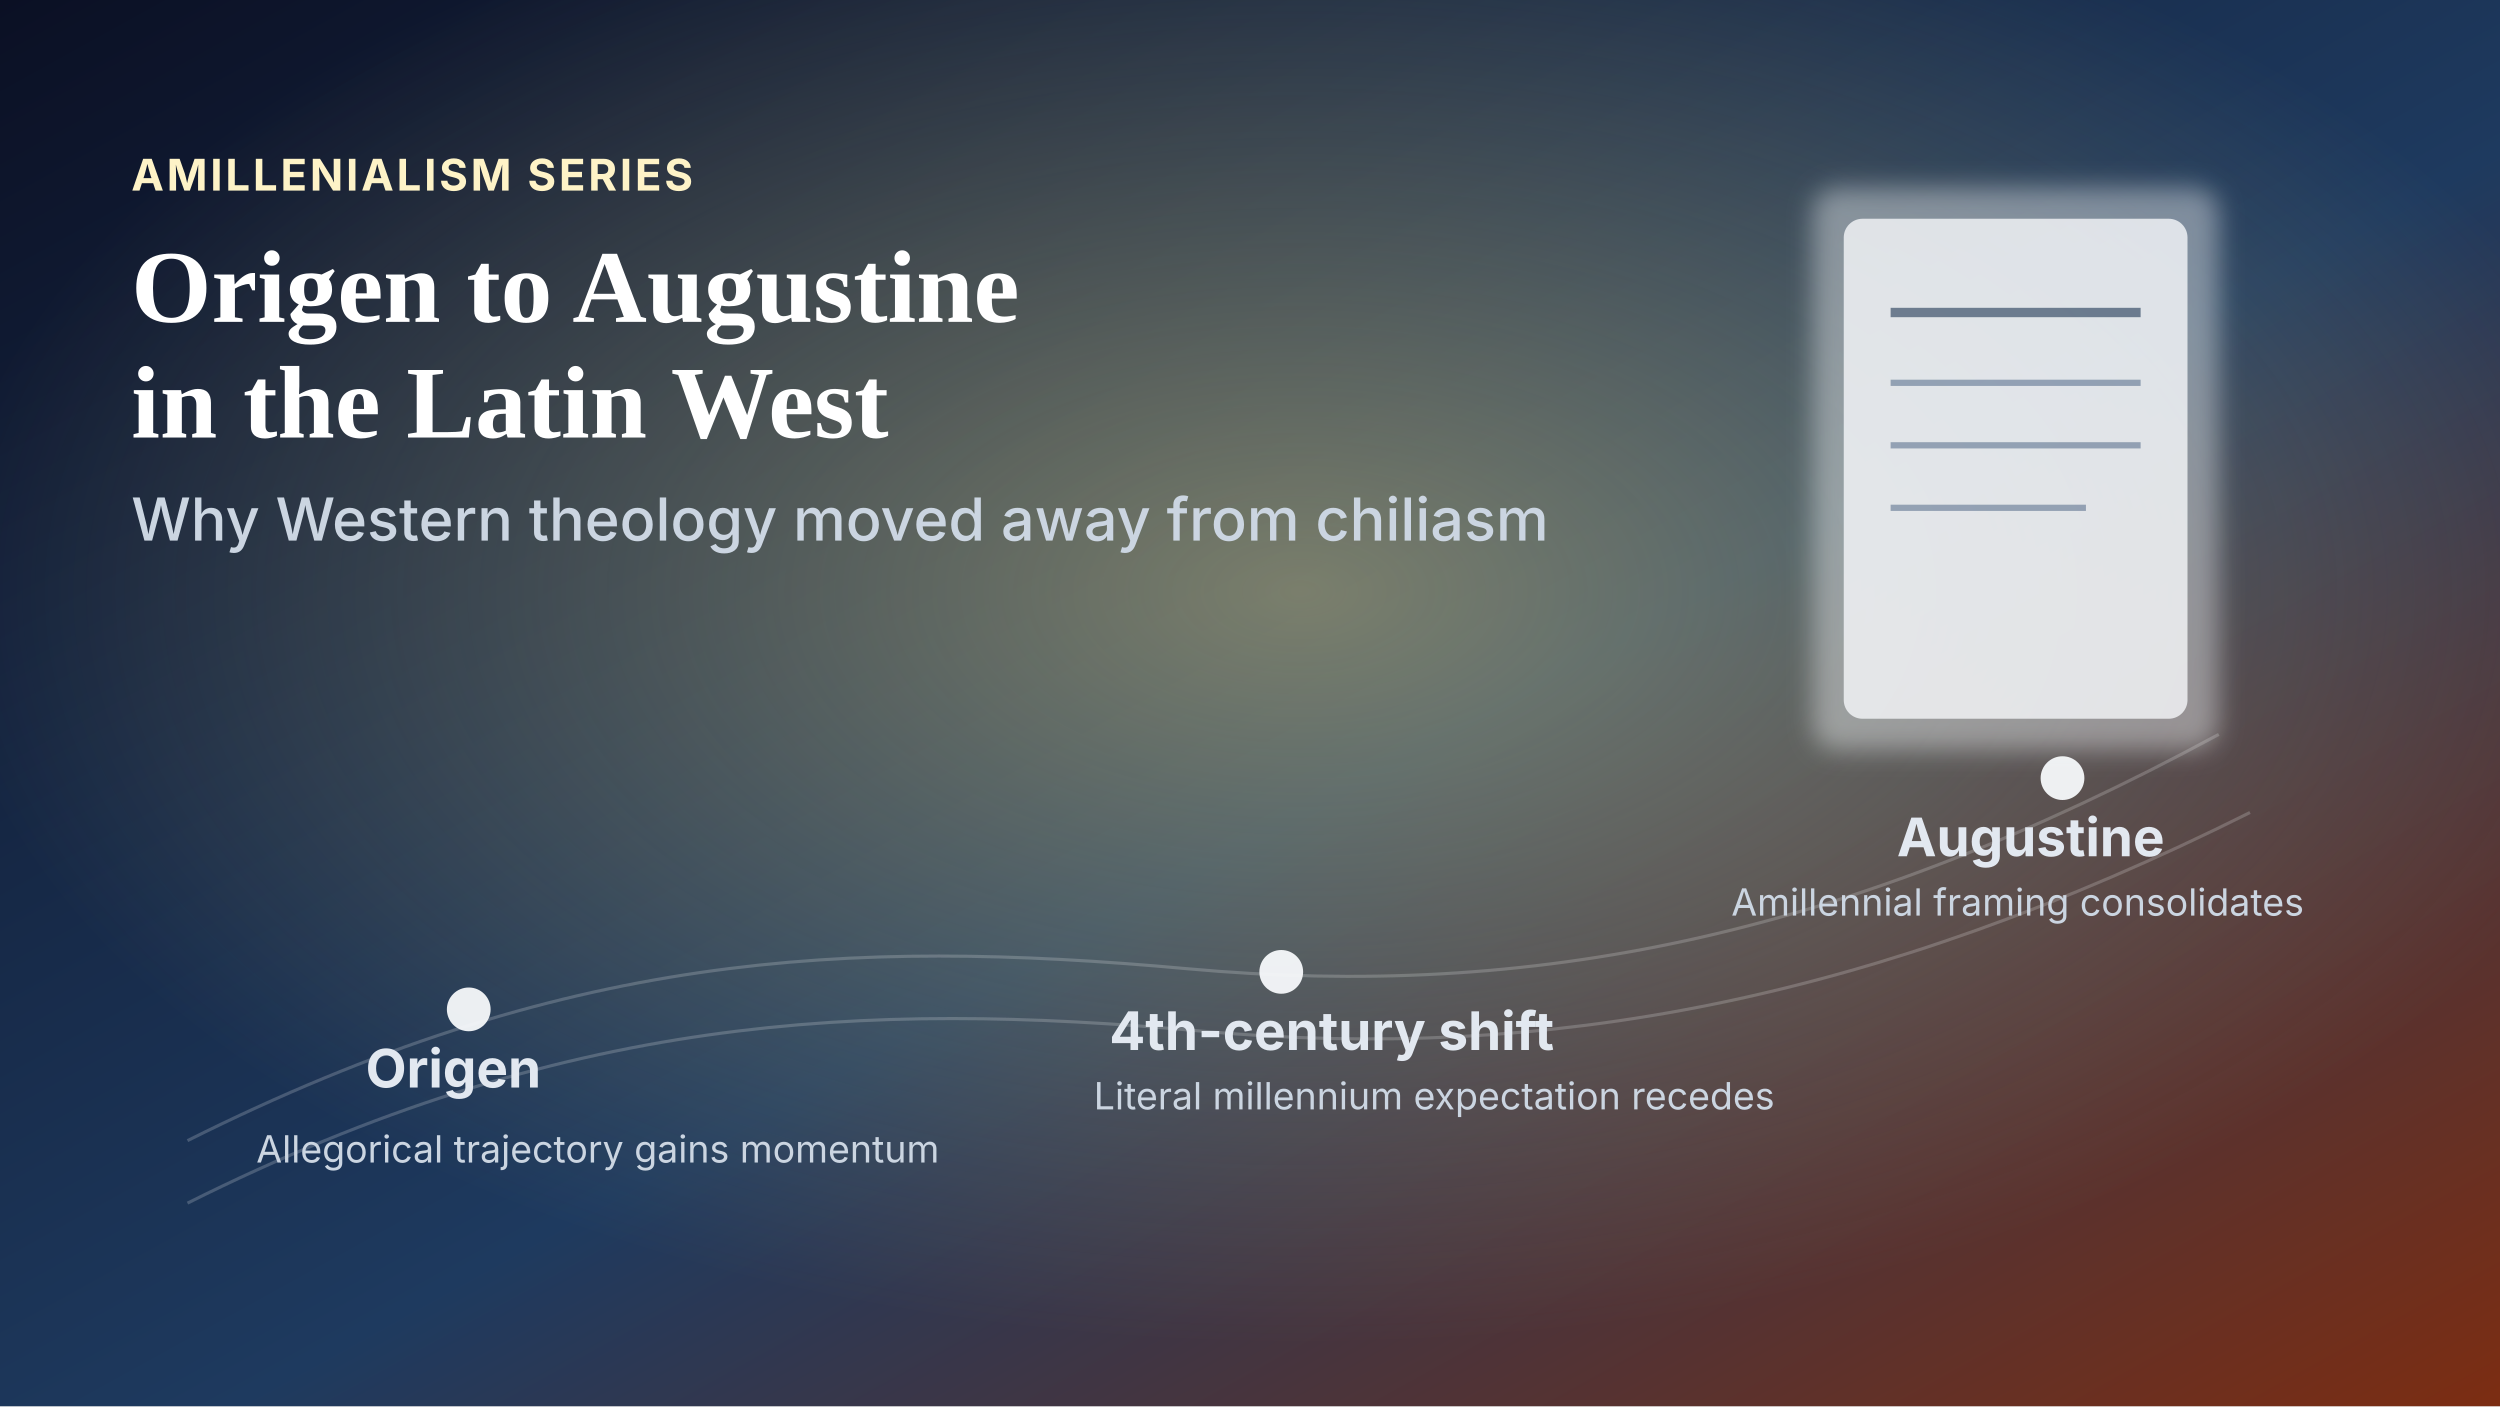
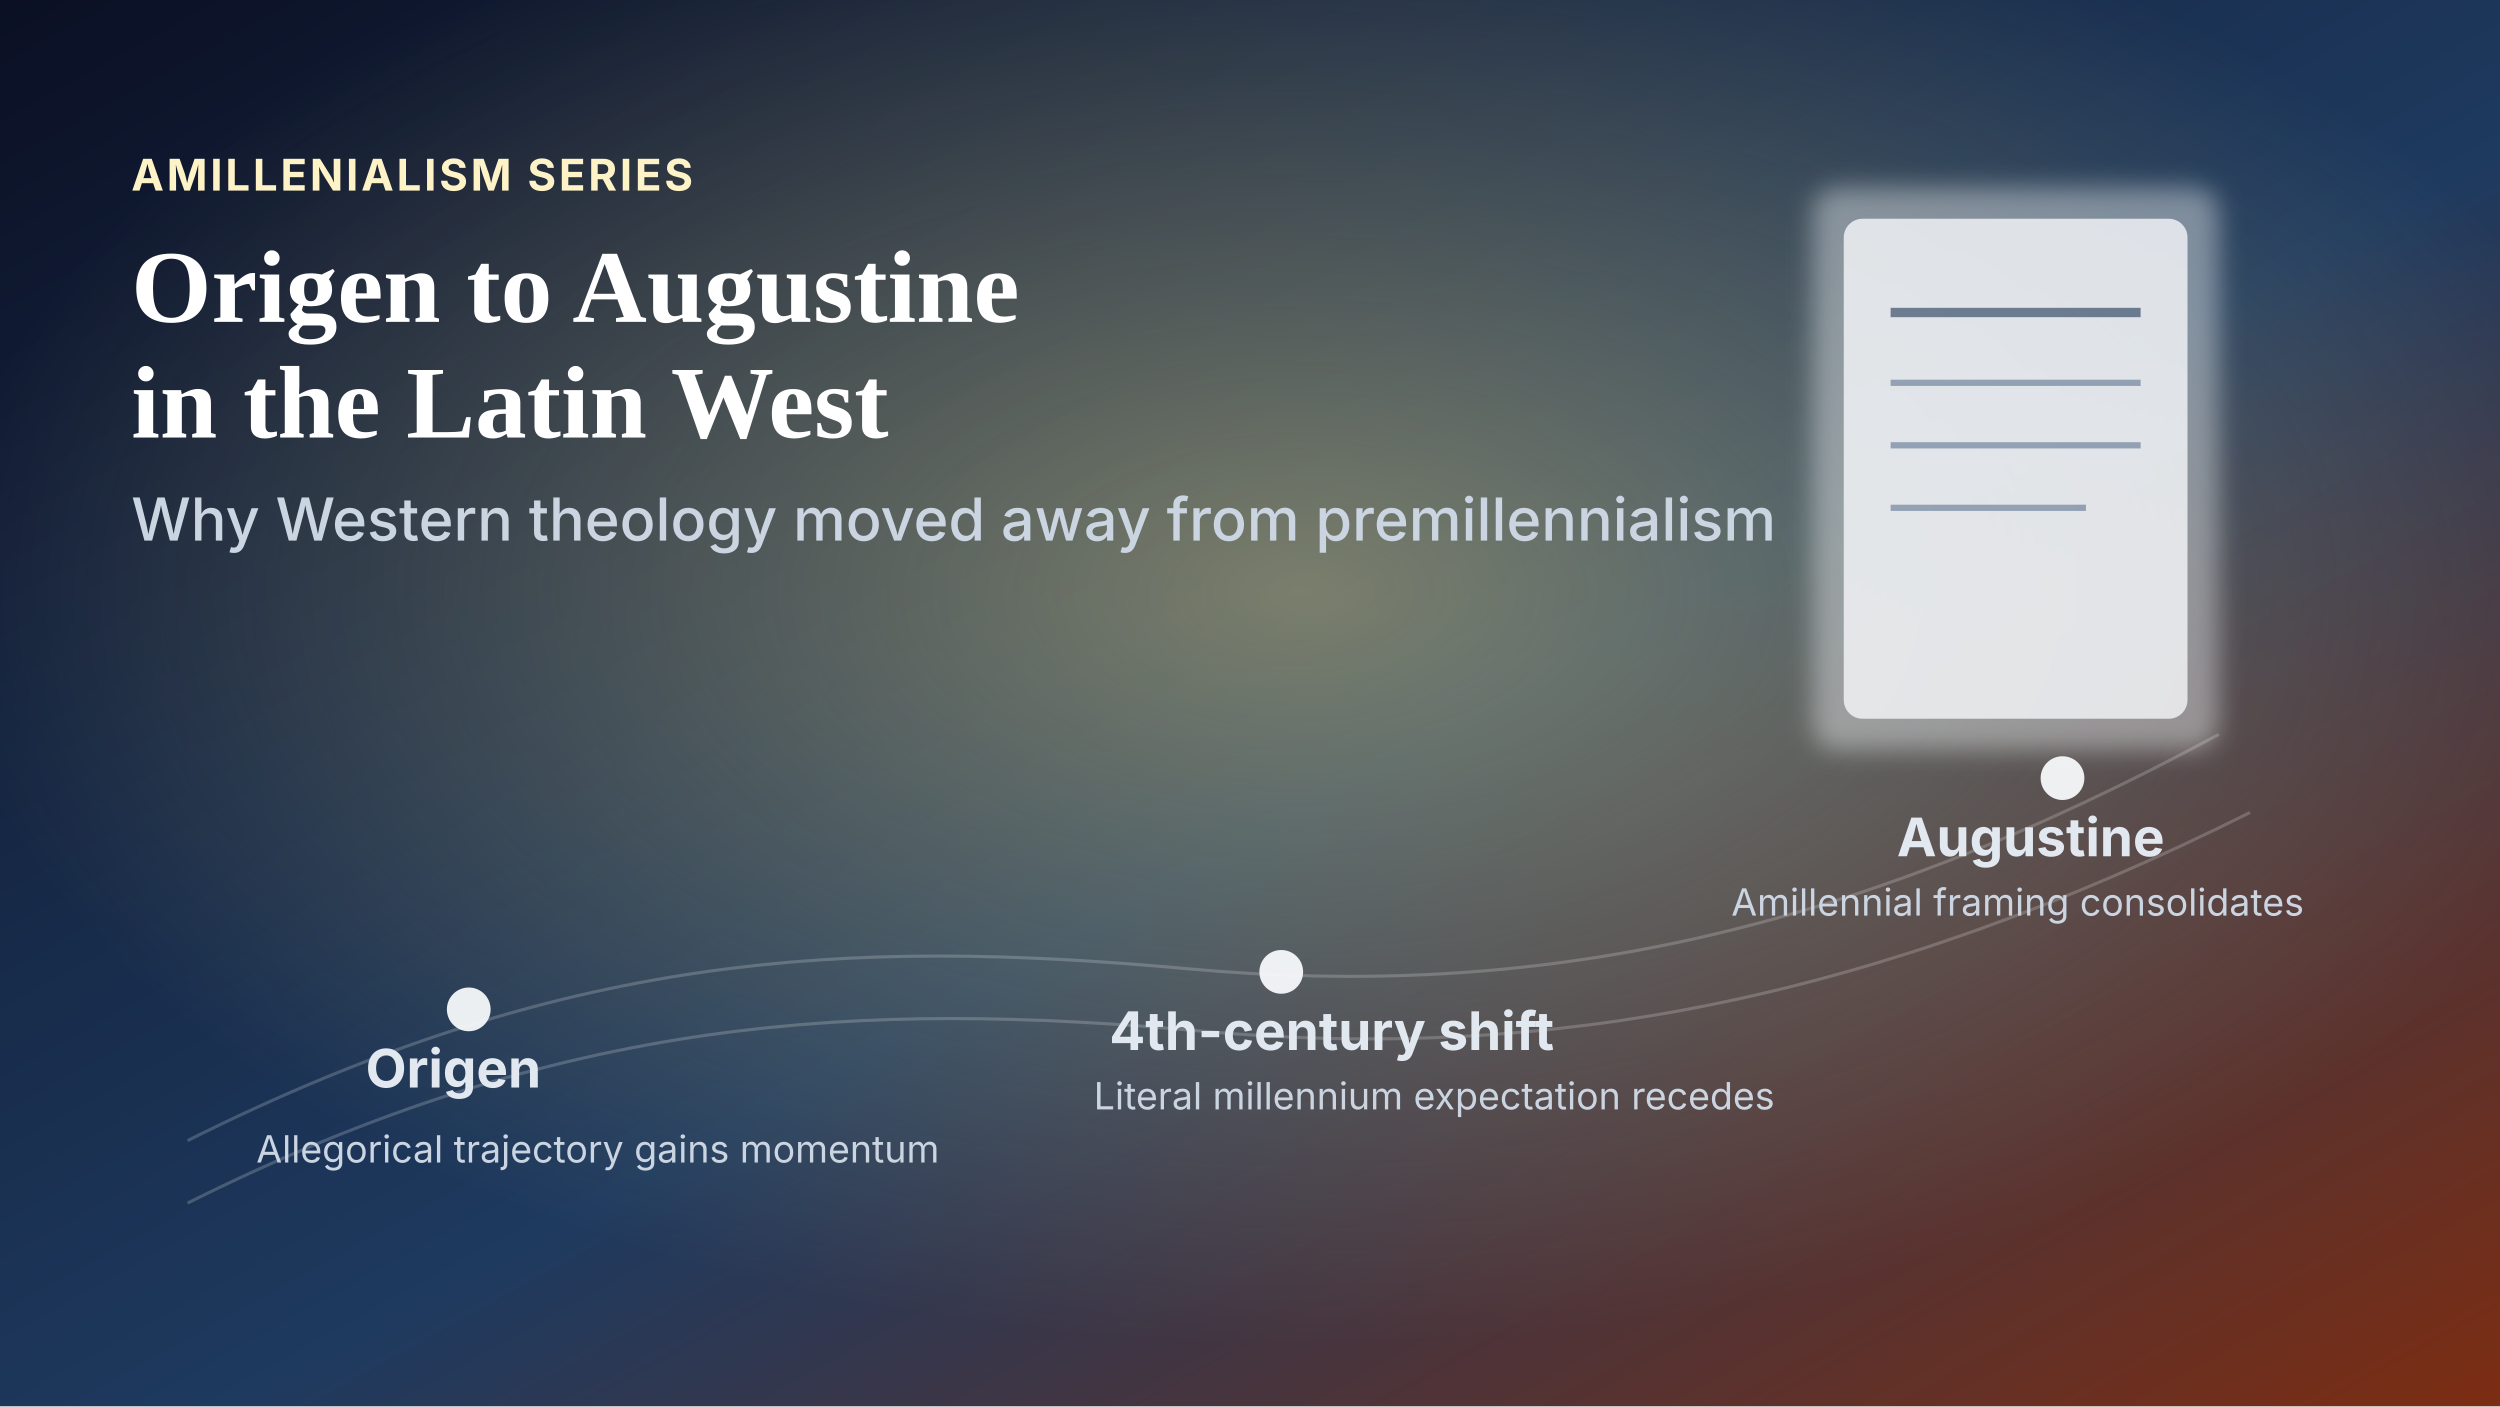
<svg xmlns="http://www.w3.org/2000/svg" viewBox="0 0 1600 900" role="img" aria-labelledby="title desc">
  <defs>
    <linearGradient id="bg" x1="0" y1="0" x2="1" y2="1">
      <stop offset="0" stop-color="#0b1024" />
      <stop offset="0.55" stop-color="#1e3a5f" />
      <stop offset="1" stop-color="#7c2d12" />
    </linearGradient>
    <radialGradient id="glow" cx="52%" cy="42%" r="54%">
      <stop offset="0" stop-color="#fde68a" stop-opacity="0.42" />
      <stop offset="1" stop-color="#fde68a" stop-opacity="0" />
    </radialGradient>
    <filter id="soft" x="-20%" y="-20%" width="140%" height="140%">
      <feGaussianBlur stdDeviation="8" />
    </filter>
  </defs>
  <rect width="1600" height="900" fill="url(#bg)" />
  <rect width="1600" height="900" fill="url(#glow)" />
  <g transform="translate(0,28)">
    <text x="84" y="94" fill="#fef3c7" font-family="Inter, Arial, sans-serif" font-size="28" font-weight="700" letter-spacing="1.8">AMILLENIALISM SERIES</text>
    <text x="84" y="178" fill="#ffffff" font-family="Georgia, 'Times New Roman', serif" font-size="66" font-weight="700">Origen to Augustine</text>
    <text x="84" y="252" fill="#ffffff" font-family="Georgia, 'Times New Roman', serif" font-size="66" font-weight="700">in the Latin West</text>
-     <text x="84" y="318" fill="#cbd5e1" font-family="Inter, Arial, sans-serif" font-size="38" font-weight="500">Why Western theology moved away from chiliasm</text>
+     <text x="84" y="318" fill="#cbd5e1" font-family="Inter, Arial, sans-serif" font-size="38" font-weight="500">Why Western theology moved away from premillennialism</text>
  </g>
  <g opacity="0.2" stroke="#f8fafc" stroke-width="2" fill="none">
    <path d="M120 730 C360 610, 540 600, 760 620 C980 640, 1180 600, 1420 470" />
    <path d="M120 770 C360 650, 550 640, 770 660 C990 680, 1200 640, 1440 520" />
  </g>
  <g fill="#f8fafc" opacity="0.94">
    <circle cx="300" cy="646" r="14" />
    <circle cx="820" cy="622" r="14" />
    <circle cx="1320" cy="498" r="14" />
  </g>
  <g font-family="Inter, Arial, sans-serif" fill="#e2e8f0">
    <text x="234" y="696" font-size="34" font-weight="700">Origen</text>
    <text x="710" y="672" font-size="34" font-weight="700">4th-century shift</text>
    <text x="1214" y="548" font-size="34" font-weight="700">Augustine</text>
  </g>
  <g font-family="Inter, Arial, sans-serif" fill="#cbd5e1">
    <text x="164" y="744" font-size="24">Allegorical trajectory gains momentum</text>
    <text x="700" y="710" font-size="24">Literal millennium expectation recedes</text>
    <text x="1108" y="586" font-size="24">Amillennial framing consolidates</text>
  </g>
  <g opacity="0.4" filter="url(#soft)">
    <rect x="1160" y="120" width="260" height="360" rx="16" fill="#f8fafc" />
  </g>
  <g opacity="0.78">
    <rect x="1180" y="140" width="220" height="320" rx="12" fill="#f8fafc" />
    <line x1="1210" y1="200" x2="1370" y2="200" stroke="#64748b" stroke-width="6" />
    <line x1="1210" y1="245" x2="1370" y2="245" stroke="#94a3b8" stroke-width="4" />
    <line x1="1210" y1="285" x2="1370" y2="285" stroke="#94a3b8" stroke-width="4" />
    <line x1="1210" y1="325" x2="1335" y2="325" stroke="#94a3b8" stroke-width="4" />
  </g>
</svg>
